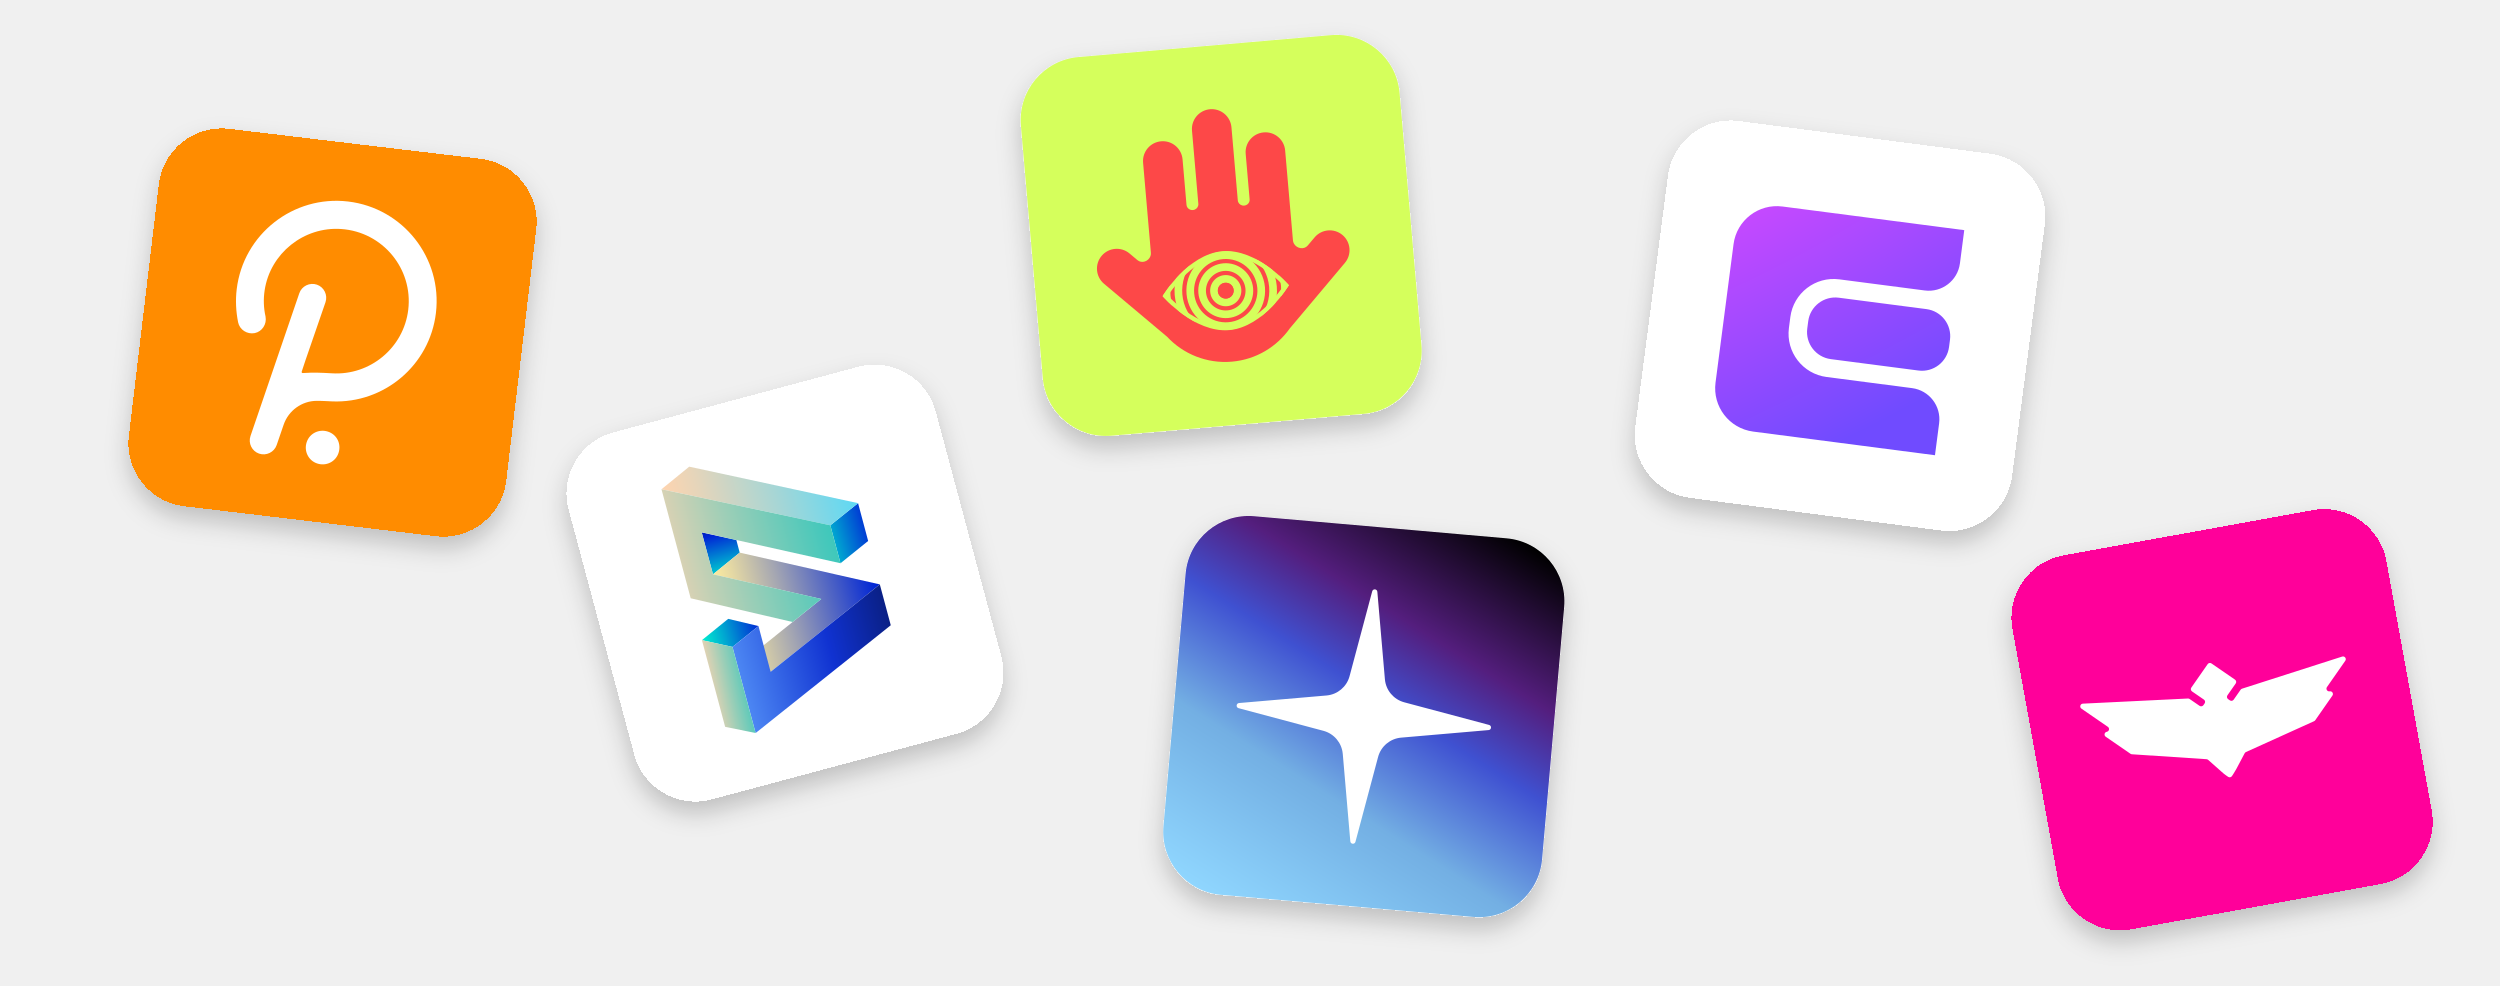
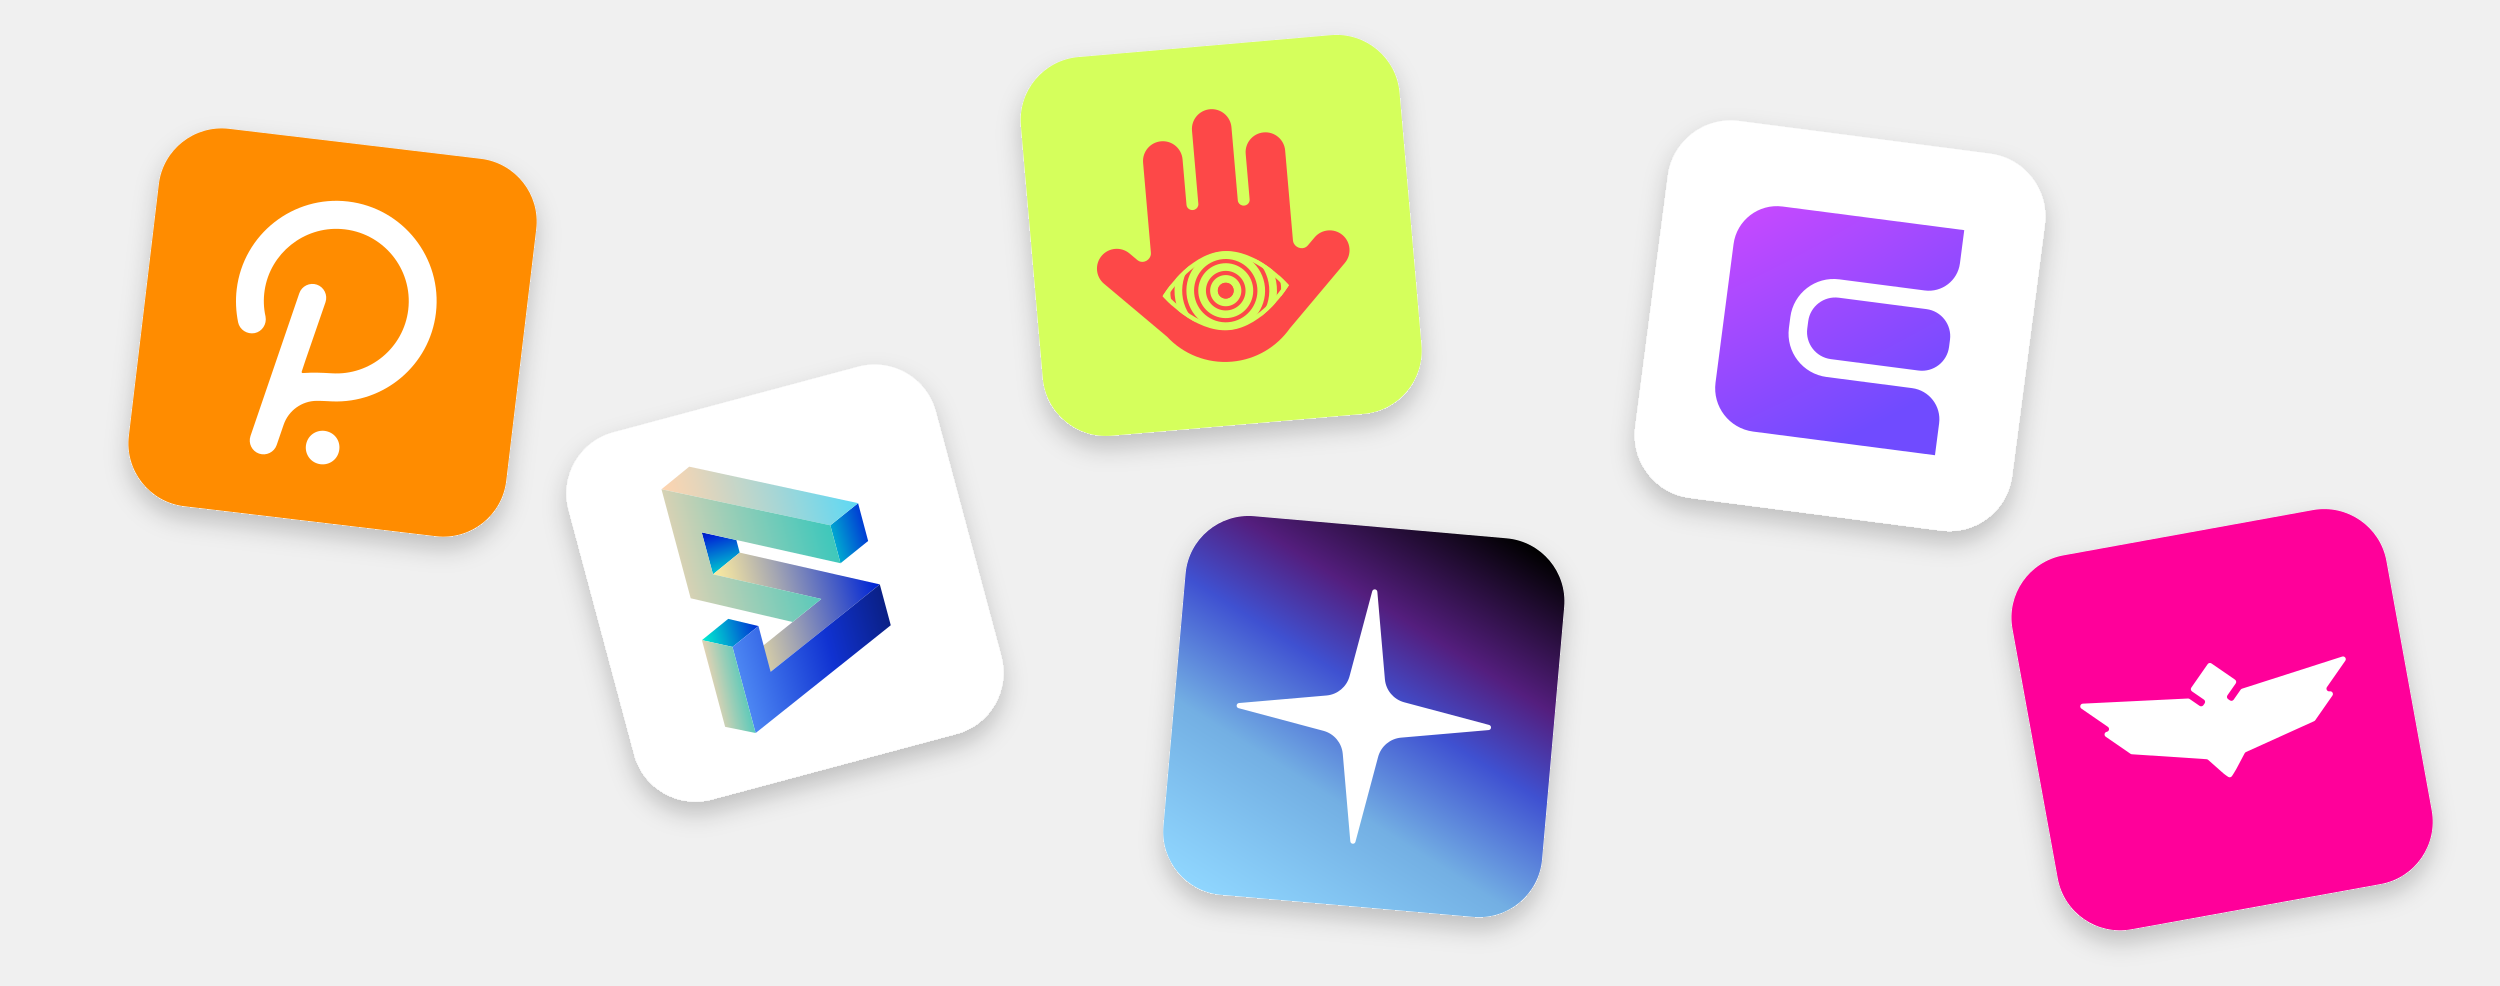
<svg xmlns="http://www.w3.org/2000/svg" width="421" height="166" viewBox="0 0 421 166" fill="none">
  <g filter="url(#filter0_d_395_8080)">
    <rect x="200.583" y="86" width="64" height="64" rx="10.667" transform="rotate(5.00425 200.583 86)" fill="url(#paint0_linear_395_8080)" />
    <path d="M231.079 99.579C231.207 99.101 231.903 99.162 231.945 99.655L233.217 114.383C233.377 116.235 234.68 117.788 236.476 118.268L250.759 122.079C251.236 122.207 251.175 122.903 250.683 122.945L235.955 124.217C234.103 124.376 232.549 125.68 232.07 127.476L228.259 141.759C228.131 142.236 227.435 142.175 227.392 141.683L226.121 126.955C225.961 125.103 224.658 123.549 222.862 123.07L208.579 119.259C208.101 119.131 208.162 118.435 208.655 118.392L223.383 117.121C225.235 116.961 226.788 115.658 227.268 113.862L231.079 99.579Z" fill="white" />
  </g>
  <g filter="url(#filter1_d_395_8080)">
-     <rect x="93" y="75.564" width="64" height="64" rx="10.667" transform="rotate(-15 93 75.5645)" fill="white" shape-rendering="crispEdges" />
+     <rect x="93" y="75.564" width="64" height="64" rx="10.667" transform="rotate(-15 93 75.5645)" fill="white" />
    <path d="M122.626 104.215L127.729 105.429L123.35 108.942L118.202 107.802L122.626 104.215Z" fill="url(#paint1_linear_395_8080)" />
    <path d="M124.002 90.947L124.564 93.061L120.065 96.715L118.167 89.654L124.002 90.947Z" fill="url(#paint2_linear_395_8080)" />
    <path d="M128.267 108.928L138.29 100.873L120.065 96.716L124.564 93.062L148.162 98.414L129.501 113.35L128.267 108.928Z" fill="url(#paint3_linear_395_8080)" />
    <path d="M148.162 98.413L150.005 105.292L127.246 123.443L123.35 108.942L127.728 105.429L128.587 108.672L129.77 113.137L148.162 98.413Z" fill="url(#paint4_linear_395_8080)" />
    <path d="M118.203 107.803L123.35 108.943L127.244 123.444L122.113 122.398L118.203 107.803Z" fill="url(#paint5_linear_395_8080)" />
    <path d="M146.195 91.097L144.499 84.733L139.827 88.459L141.538 94.851L146.195 91.097Z" fill="url(#paint6_linear_395_8080)" />
    <path d="M111.393 82.39L116.064 78.587L144.499 84.732L139.821 88.46L111.393 82.39L111.393 82.39Z" fill="url(#paint7_linear_395_8080)" />
    <path d="M141.539 94.849L139.827 88.458L111.393 82.39L116.312 100.749L133.473 104.751L138.308 100.862L120.072 96.715L118.162 89.638L141.539 94.849Z" fill="url(#paint8_linear_395_8080)" />
  </g>
  <g filter="url(#filter2_d_395_8080)">
-     <rect x="28.01" y="20.439" width="64" height="64" rx="10.667" transform="rotate(6.79384 28.0103 20.4395)" fill="#FF8C00" shape-rendering="crispEdges" />
+     <rect x="28.01" y="20.439" width="64" height="64" rx="10.667" transform="rotate(6.79384 28.0103 20.4395)" fill="#FF8C00" />
    <path d="M58.633 33.935C49.403 32.835 40.965 39.436 39.86 48.711C39.638 50.575 39.732 52.432 40.097 54.276C40.354 55.521 41.606 56.346 42.896 56.094C44.142 55.838 44.966 54.586 44.715 53.295C44.391 51.862 44.343 50.371 44.562 48.911C45.485 42.675 51.157 38.13 57.452 38.565C64.461 39.04 69.57 45.275 68.75 52.153C67.983 58.588 62.295 63.266 55.907 62.865C55.907 62.865 53.539 62.718 52.364 62.758C51.776 62.778 51.322 62.814 51.006 62.822C50.868 62.85 50.751 62.701 50.811 62.573L51.443 60.668L54.812 50.898C55.226 49.687 54.576 48.349 53.365 47.935C52.154 47.521 50.816 48.171 50.402 49.382C50.402 49.382 42.258 73.166 42.181 73.427C41.767 74.638 42.418 75.976 43.629 76.39C44.84 76.805 46.177 76.154 46.592 74.943C46.668 74.682 47.764 71.527 47.764 71.527C48.592 69.105 50.85 67.529 53.284 67.504C53.827 67.478 55.929 67.594 55.929 67.594C64.662 67.959 72.358 61.54 73.41 52.708C74.515 43.433 67.864 35.035 58.633 33.935ZM55.232 72.687C53.76 72.196 52.14 72.948 51.645 74.465C51.154 75.936 51.906 77.556 53.422 78.052C54.894 78.542 56.514 77.79 57.01 76.274C57.506 74.758 56.748 73.182 55.232 72.687Z" fill="white" />
  </g>
  <g filter="url(#filter3_d_395_8080)">
    <rect x="171" y="10.529" width="64" height="64" rx="10.667" transform="rotate(-4.95613 171 10.5293)" fill="#D5FF5C" />
    <path fill-rule="evenodd" clip-rule="evenodd" d="M217.904 41.035C218.384 41.88 219.602 42.088 220.227 41.343L221.373 39.981C222.558 38.571 224.662 38.389 226.072 39.573C227.482 40.758 227.664 42.86 226.479 44.27L217.2 55.306C215.012 58.402 211.526 60.55 207.452 60.903C203.198 61.272 199.237 59.602 196.535 56.705L185.918 47.786C184.508 46.601 184.326 44.499 185.511 43.089C186.696 41.68 188.799 41.497 190.209 42.682L191.553 43.811C192.281 44.422 193.417 44.02 193.738 43.126C193.802 42.949 193.828 42.763 193.812 42.575L192.497 27.405C192.337 25.57 193.696 23.953 195.531 23.794C197.366 23.635 198.982 24.993 199.141 26.828L199.807 34.502C199.864 35.163 200.58 35.552 201.193 35.299C201.58 35.138 201.837 34.75 201.801 34.332L200.732 22.006C200.573 20.171 201.931 18.554 203.766 18.395C205.601 18.236 207.218 19.595 207.377 21.43L208.446 33.756C208.482 34.174 208.801 34.512 209.211 34.603C209.858 34.748 210.496 34.241 210.438 33.58L209.773 25.906C209.614 24.072 210.972 22.455 212.807 22.296C214.642 22.137 216.259 23.495 216.418 25.33L217.733 40.494C217.749 40.685 217.809 40.868 217.904 41.035Z" fill="#FD4848" />
    <path d="M217.047 48.026C217.047 48.026 212.863 55.081 206.992 55.59C201.12 56.099 195.784 49.87 195.784 49.87C195.784 49.87 199.968 42.816 205.84 42.307C211.711 41.797 217.047 48.026 217.047 48.026Z" fill="#D5FF5C" />
    <path d="M211.378 48.518C211.616 51.257 209.587 53.671 206.846 53.908C204.105 54.146 201.691 52.118 201.453 49.379C201.215 46.639 203.245 44.225 205.986 43.988C208.727 43.75 211.141 45.778 211.378 48.518Z" stroke="#FD4848" stroke-width="0.709" />
    <path d="M209.385 48.69C209.527 50.329 208.313 51.773 206.673 51.916C205.033 52.058 203.588 50.844 203.446 49.205C203.304 47.566 204.518 46.122 206.158 45.98C207.798 45.838 209.243 47.051 209.385 48.69Z" stroke="#FD4848" stroke-width="0.709" />
    <path d="M213.372 48.343C213.705 52.183 210.861 55.566 207.019 55.899C203.177 56.232 199.793 53.389 199.46 49.55C199.127 45.71 201.971 42.327 205.813 41.994C209.655 41.66 213.039 44.504 213.372 48.343Z" stroke="#FD4848" stroke-width="0.709" />
    <path d="M215.365 48.172C215.794 53.112 212.134 57.465 207.191 57.893C202.249 58.322 197.894 54.664 197.466 49.724C197.038 44.784 200.697 40.431 205.64 40.002C210.583 39.574 214.937 43.231 215.365 48.172Z" stroke="#FD4848" stroke-width="0.709" />
    <path d="M207.39 48.862C207.437 49.401 207.038 49.875 206.5 49.922C205.961 49.968 205.487 49.57 205.44 49.031C205.393 48.492 205.792 48.018 206.331 47.971C206.869 47.925 207.344 48.323 207.39 48.862Z" fill="#162BEB" stroke="#FD4848" stroke-width="0.709" />
    <ellipse cx="206.415" cy="48.947" rx="1.333" ry="1.333" transform="rotate(-4.95614 206.415 48.9466)" fill="#FD4848" />
    <path d="M196.284 49.896C196.263 49.873 196.244 49.852 196.226 49.832C196.24 49.809 196.256 49.785 196.272 49.759C196.396 49.57 196.579 49.297 196.817 48.968C197.293 48.309 197.989 47.425 198.864 46.527C200.624 44.72 203.062 42.903 205.87 42.66C208.678 42.416 211.393 43.786 213.438 45.263C214.454 45.997 215.292 46.748 215.875 47.315C216.166 47.599 216.393 47.836 216.547 48.001C216.568 48.024 216.588 48.045 216.606 48.065C216.591 48.087 216.576 48.112 216.559 48.138C216.436 48.327 216.253 48.6 216.015 48.929C215.538 49.588 214.842 50.472 213.967 51.37C212.207 53.177 209.769 54.993 206.961 55.237C204.153 55.48 201.438 54.111 199.393 52.634C198.377 51.9 197.54 51.149 196.957 50.581C196.665 50.298 196.438 50.061 196.284 49.896Z" stroke="#D5FF5C" stroke-width="0.709" />
  </g>
  <g filter="url(#filter4_d_395_8080)">
-     <rect x="282.256" y="19" width="64" height="64" rx="10.667" transform="rotate(7.41211 282.256 19)" fill="white" shape-rendering="crispEdges" />
+     <rect x="282.256" y="19" width="64" height="64" rx="10.667" transform="rotate(7.41211 282.256 19)" fill="white" />
    <path fill-rule="evenodd" clip-rule="evenodd" d="M291.928 41.121C292.452 37.092 296.142 34.252 300.171 34.776L330.78 38.758L330.052 44.354C329.675 47.25 327.023 49.291 324.127 48.915L309.736 47.042C305.708 46.518 302.018 49.359 301.494 53.388L301.252 55.243C300.728 59.272 303.569 62.962 307.597 63.486L321.988 65.358C324.884 65.734 326.925 68.387 326.549 71.282L325.849 76.661L295.24 72.679C291.212 72.155 288.371 68.464 288.895 64.436L291.928 41.121ZM309.654 50.134L324.414 52.054C326.932 52.381 328.707 54.688 328.38 57.205L328.22 58.431C327.893 60.949 325.587 62.725 323.069 62.397L308.309 60.477C305.791 60.149 304.015 57.843 304.343 55.325L304.503 54.099C304.83 51.582 307.137 49.806 309.654 50.134Z" fill="url(#paint9_radial_395_8080)" />
  </g>
  <g filter="url(#filter5_d_395_8080)">
-     <rect x="337" y="95.43" width="64" height="64" rx="10.667" transform="rotate(-10.2885 337 95.4297)" fill="#FF009A" shape-rendering="crispEdges" />
+     <rect x="337" y="95.43" width="64" height="64" rx="10.667" transform="rotate(-10.2885 337 95.4297)" fill="#FF009A" />
    <path d="M377.555 115.975L394.426 110.567C394.846 110.434 395.199 110.909 394.949 111.269L391.859 115.701C391.624 116.04 391.915 116.493 392.32 116.42C392.725 116.346 393.016 116.8 392.78 117.138L389.885 121.291C389.837 121.36 389.772 121.413 389.696 121.448L378.218 126.645C378.125 126.688 378.048 126.759 378.001 126.849L376.569 129.551C376.234 130.149 375.856 130.701 375.856 130.701C375.711 130.909 375.425 130.961 375.216 130.817C375.216 130.817 374.56 130.389 374.145 129.991L371.854 127.965C371.777 127.897 371.681 127.856 371.579 127.85L359.008 127.019C358.924 127.013 358.845 126.984 358.776 126.938L354.606 124.067C354.266 123.833 354.38 123.307 354.785 123.233C355.189 123.16 355.303 122.633 354.963 122.399L350.513 119.335C350.15 119.086 350.312 118.516 350.753 118.495L368.448 117.63C368.548 117.625 368.648 117.654 368.732 117.711L370.412 118.866C370.621 119.009 370.907 118.957 371.052 118.75L371.257 118.456C371.403 118.247 371.351 117.957 371.14 117.813L369.135 116.432C368.925 116.287 368.872 115.998 369.019 115.789L371.771 111.839C371.916 111.632 372.202 111.58 372.411 111.723L376.376 114.453C376.587 114.598 376.639 114.887 376.493 115.097L375.099 117.092C374.953 117.302 375.005 117.591 375.216 117.736L375.511 117.939C375.72 118.082 376.006 118.03 376.151 117.822L377.318 116.151C377.376 116.068 377.46 116.006 377.555 115.975Z" fill="white" />
  </g>
  <defs>
    <filter id="filter0_d_395_8080" x="191" y="84" width="77.338" height="77.339" filterUnits="userSpaceOnUse" color-interpolation-filters="sRGB">
      <feFlood flood-opacity="0" result="BackgroundImageFix" />
      <feColorMatrix in="SourceAlpha" type="matrix" values="0 0 0 0 0 0 0 0 0 0 0 0 0 0 0 0 0 0 127 0" result="hardAlpha" />
      <feOffset dy="2" />
      <feGaussianBlur stdDeviation="2" />
      <feComposite in2="hardAlpha" operator="out" />
      <feColorMatrix type="matrix" values="0 0 0 0 0 0 0 0 0 0 0 0 0 0 0 0 0 0 0.2 0" />
      <feBlend mode="normal" in2="BackgroundImageFix" result="effect1_dropShadow_395_8080" />
      <feBlend mode="normal" in="SourceGraphic" in2="effect1_dropShadow_395_8080" result="shape" />
    </filter>
    <filter id="filter1_d_395_8080" x="89" y="57" width="86.384" height="86.384" filterUnits="userSpaceOnUse" color-interpolation-filters="sRGB">
      <feFlood flood-opacity="0" result="BackgroundImageFix" />
      <feColorMatrix in="SourceAlpha" type="matrix" values="0 0 0 0 0 0 0 0 0 0 0 0 0 0 0 0 0 0 127 0" result="hardAlpha" />
      <feOffset dy="2" />
      <feGaussianBlur stdDeviation="2" />
      <feComposite in2="hardAlpha" operator="out" />
      <feColorMatrix type="matrix" values="0 0 0 0 0 0 0 0 0 0 0 0 0 0 0 0 0 0 0.2 0" />
      <feBlend mode="normal" in2="BackgroundImageFix" result="effect1_dropShadow_395_8080" />
      <feBlend mode="normal" in="SourceGraphic" in2="effect1_dropShadow_395_8080" result="shape" />
    </filter>
    <filter id="filter2_d_395_8080" x="16.439" y="18.439" width="79.122" height="79.122" filterUnits="userSpaceOnUse" color-interpolation-filters="sRGB">
      <feFlood flood-opacity="0" result="BackgroundImageFix" />
      <feColorMatrix in="SourceAlpha" type="matrix" values="0 0 0 0 0 0 0 0 0 0 0 0 0 0 0 0 0 0 127 0" result="hardAlpha" />
      <feOffset dy="2" />
      <feGaussianBlur stdDeviation="2" />
      <feComposite in2="hardAlpha" operator="out" />
      <feColorMatrix type="matrix" values="0 0 0 0 0 0 0 0 0 0 0 0 0 0 0 0 0 0 0.2 0" />
      <feBlend mode="normal" in2="BackgroundImageFix" result="effect1_dropShadow_395_8080" />
      <feBlend mode="normal" in="SourceGraphic" in2="effect1_dropShadow_395_8080" result="shape" />
    </filter>
    <filter id="filter3_d_395_8080" x="167" y="3" width="77.29" height="77.29" filterUnits="userSpaceOnUse" color-interpolation-filters="sRGB">
      <feFlood flood-opacity="0" result="BackgroundImageFix" />
      <feColorMatrix in="SourceAlpha" type="matrix" values="0 0 0 0 0 0 0 0 0 0 0 0 0 0 0 0 0 0 127 0" result="hardAlpha" />
      <feOffset dy="2" />
      <feGaussianBlur stdDeviation="2" />
      <feComposite in2="hardAlpha" operator="out" />
      <feColorMatrix type="matrix" values="0 0 0 0 0 0 0 0 0 0 0 0 0 0 0 0 0 0 0.2 0" />
      <feBlend mode="normal" in2="BackgroundImageFix" result="effect1_dropShadow_395_8080" />
      <feBlend mode="normal" in="SourceGraphic" in2="effect1_dropShadow_395_8080" result="shape" />
    </filter>
    <filter id="filter4_d_395_8080" x="270" y="17" width="79.722" height="79.722" filterUnits="userSpaceOnUse" color-interpolation-filters="sRGB">
      <feFlood flood-opacity="0" result="BackgroundImageFix" />
      <feColorMatrix in="SourceAlpha" type="matrix" values="0 0 0 0 0 0 0 0 0 0 0 0 0 0 0 0 0 0 127 0" result="hardAlpha" />
      <feOffset dy="2" />
      <feGaussianBlur stdDeviation="2" />
      <feComposite in2="hardAlpha" operator="out" />
      <feColorMatrix type="matrix" values="0 0 0 0 0 0 0 0 0 0 0 0 0 0 0 0 0 0 0.2 0" />
      <feBlend mode="normal" in2="BackgroundImageFix" result="effect1_dropShadow_395_8080" />
      <feBlend mode="normal" in="SourceGraphic" in2="effect1_dropShadow_395_8080" result="shape" />
    </filter>
    <filter id="filter5_d_395_8080" x="333" y="81.999" width="82.401" height="82.401" filterUnits="userSpaceOnUse" color-interpolation-filters="sRGB">
      <feFlood flood-opacity="0" result="BackgroundImageFix" />
      <feColorMatrix in="SourceAlpha" type="matrix" values="0 0 0 0 0 0 0 0 0 0 0 0 0 0 0 0 0 0 127 0" result="hardAlpha" />
      <feOffset dy="2" />
      <feGaussianBlur stdDeviation="2" />
      <feComposite in2="hardAlpha" operator="out" />
      <feColorMatrix type="matrix" values="0 0 0 0 0 0 0 0 0 0 0 0 0 0 0 0 0 0 0.2 0" />
      <feBlend mode="normal" in2="BackgroundImageFix" result="effect1_dropShadow_395_8080" />
      <feBlend mode="normal" in="SourceGraphic" in2="effect1_dropShadow_395_8080" result="shape" />
    </filter>
    <linearGradient id="paint0_linear_395_8080" x1="261.626" y1="57.778" x2="200.583" y2="176.583" gradientUnits="userSpaceOnUse">
      <stop offset="0.206" />
      <stop offset="0.37" stop-color="#541E7E" />
      <stop offset="0.471" stop-color="#3F51D1" />
      <stop offset="0.609" stop-color="#73AFE3" />
      <stop offset="0.801" stop-color="#90D7FF" />
    </linearGradient>
    <linearGradient id="paint1_linear_395_8080" x1="117.196" y1="108.13" x2="136.545" y2="102.946" gradientUnits="userSpaceOnUse">
      <stop stop-color="#00FECF" />
      <stop offset="0.08" stop-color="#00E5D0" />
      <stop offset="0.25" stop-color="#00A5D1" />
      <stop offset="0.494" stop-color="#0040D4" />
      <stop offset="0.557" stop-color="#0025D5" />
    </linearGradient>
    <linearGradient id="paint2_linear_395_8080" x1="123.294" y1="98.548" x2="119.052" y2="82.715" gradientUnits="userSpaceOnUse">
      <stop stop-color="#00FECF" />
      <stop offset="0.078" stop-color="#00E5D0" />
      <stop offset="0.244" stop-color="#00A5D1" />
      <stop offset="0.482" stop-color="#0040D4" />
      <stop offset="0.544" stop-color="#0025D5" />
      <stop offset="1" />
    </linearGradient>
    <linearGradient id="paint3_linear_395_8080" x1="122.154" y1="104.514" x2="163.474" y2="93.442" gradientUnits="userSpaceOnUse">
      <stop stop-color="#FDEC9F" />
      <stop offset="0.076" stop-color="#E4D8A4" />
      <stop offset="0.238" stop-color="#A4A6B2" />
      <stop offset="0.47" stop-color="#3F57C7" />
      <stop offset="0.608" stop-color="#0025D5" />
      <stop offset="1" />
    </linearGradient>
    <linearGradient id="paint4_linear_395_8080" x1="116.393" y1="116.638" x2="169.16" y2="102.499" gradientUnits="userSpaceOnUse">
      <stop offset="0.054" stop-color="#62A5FF" />
      <stop offset="0.449" stop-color="#1032D1" />
      <stop offset="1" />
    </linearGradient>
    <linearGradient id="paint5_linear_395_8080" x1="118.76" y1="116.45" x2="130.108" y2="114.08" gradientUnits="userSpaceOnUse">
      <stop stop-color="#FFD4B2" />
      <stop offset="0.356" stop-color="#9ACEB7" />
      <stop offset="0.671" stop-color="#47C8BB" />
      <stop offset="0.892" stop-color="#14C5BE" />
      <stop offset="1" stop-color="#00C4BF" />
    </linearGradient>
    <linearGradient id="paint6_linear_395_8080" x1="135.296" y1="92.012" x2="170.539" y2="81.883" gradientUnits="userSpaceOnUse">
      <stop stop-color="#00FECF" />
      <stop offset="0.047" stop-color="#00E5D0" />
      <stop offset="0.147" stop-color="#00A5D1" />
      <stop offset="0.291" stop-color="#0040D4" />
      <stop offset="0.328" stop-color="#0025D5" />
    </linearGradient>
    <linearGradient id="paint7_linear_395_8080" x1="112.785" y1="87.585" x2="169.268" y2="72.45" gradientUnits="userSpaceOnUse">
      <stop stop-color="#FFD4AF" />
      <stop offset="0.1" stop-color="#E6D5BA" />
      <stop offset="0.312" stop-color="#A7D6D5" />
      <stop offset="0.612" stop-color="#43D9FF" />
      <stop offset="0.63" stop-color="#37B1D0" />
      <stop offset="0.65" stop-color="#2B8CA5" />
      <stop offset="0.672" stop-color="#216B7D" />
      <stop offset="0.696" stop-color="#184E5B" />
      <stop offset="0.722" stop-color="#10353F" />
      <stop offset="0.751" stop-color="#0A2228" />
      <stop offset="0.784" stop-color="#061316" />
      <stop offset="0.823" stop-color="#020809" />
      <stop offset="0.876" stop-color="#010202" />
      <stop offset="1" />
    </linearGradient>
    <linearGradient id="paint8_linear_395_8080" x1="108.671" y1="97.258" x2="152.847" y2="85.421" gradientUnits="userSpaceOnUse">
      <stop stop-color="#FFD4B2" />
      <stop offset="0.356" stop-color="#9ACEB7" />
      <stop offset="0.671" stop-color="#47C8BB" />
      <stop offset="0.892" stop-color="#14C5BE" />
      <stop offset="1" stop-color="#00C4BF" />
    </linearGradient>
    <radialGradient id="paint9_radial_395_8080" cx="0" cy="0" r="1" gradientUnits="userSpaceOnUse" gradientTransform="translate(294.066 32.9118) rotate(62.7899) scale(54.1542 216.394)">
      <stop offset="0.051" stop-color="#C549FF" />
      <stop offset="0.816" stop-color="#704BFF" />
    </radialGradient>
  </defs>
</svg>
